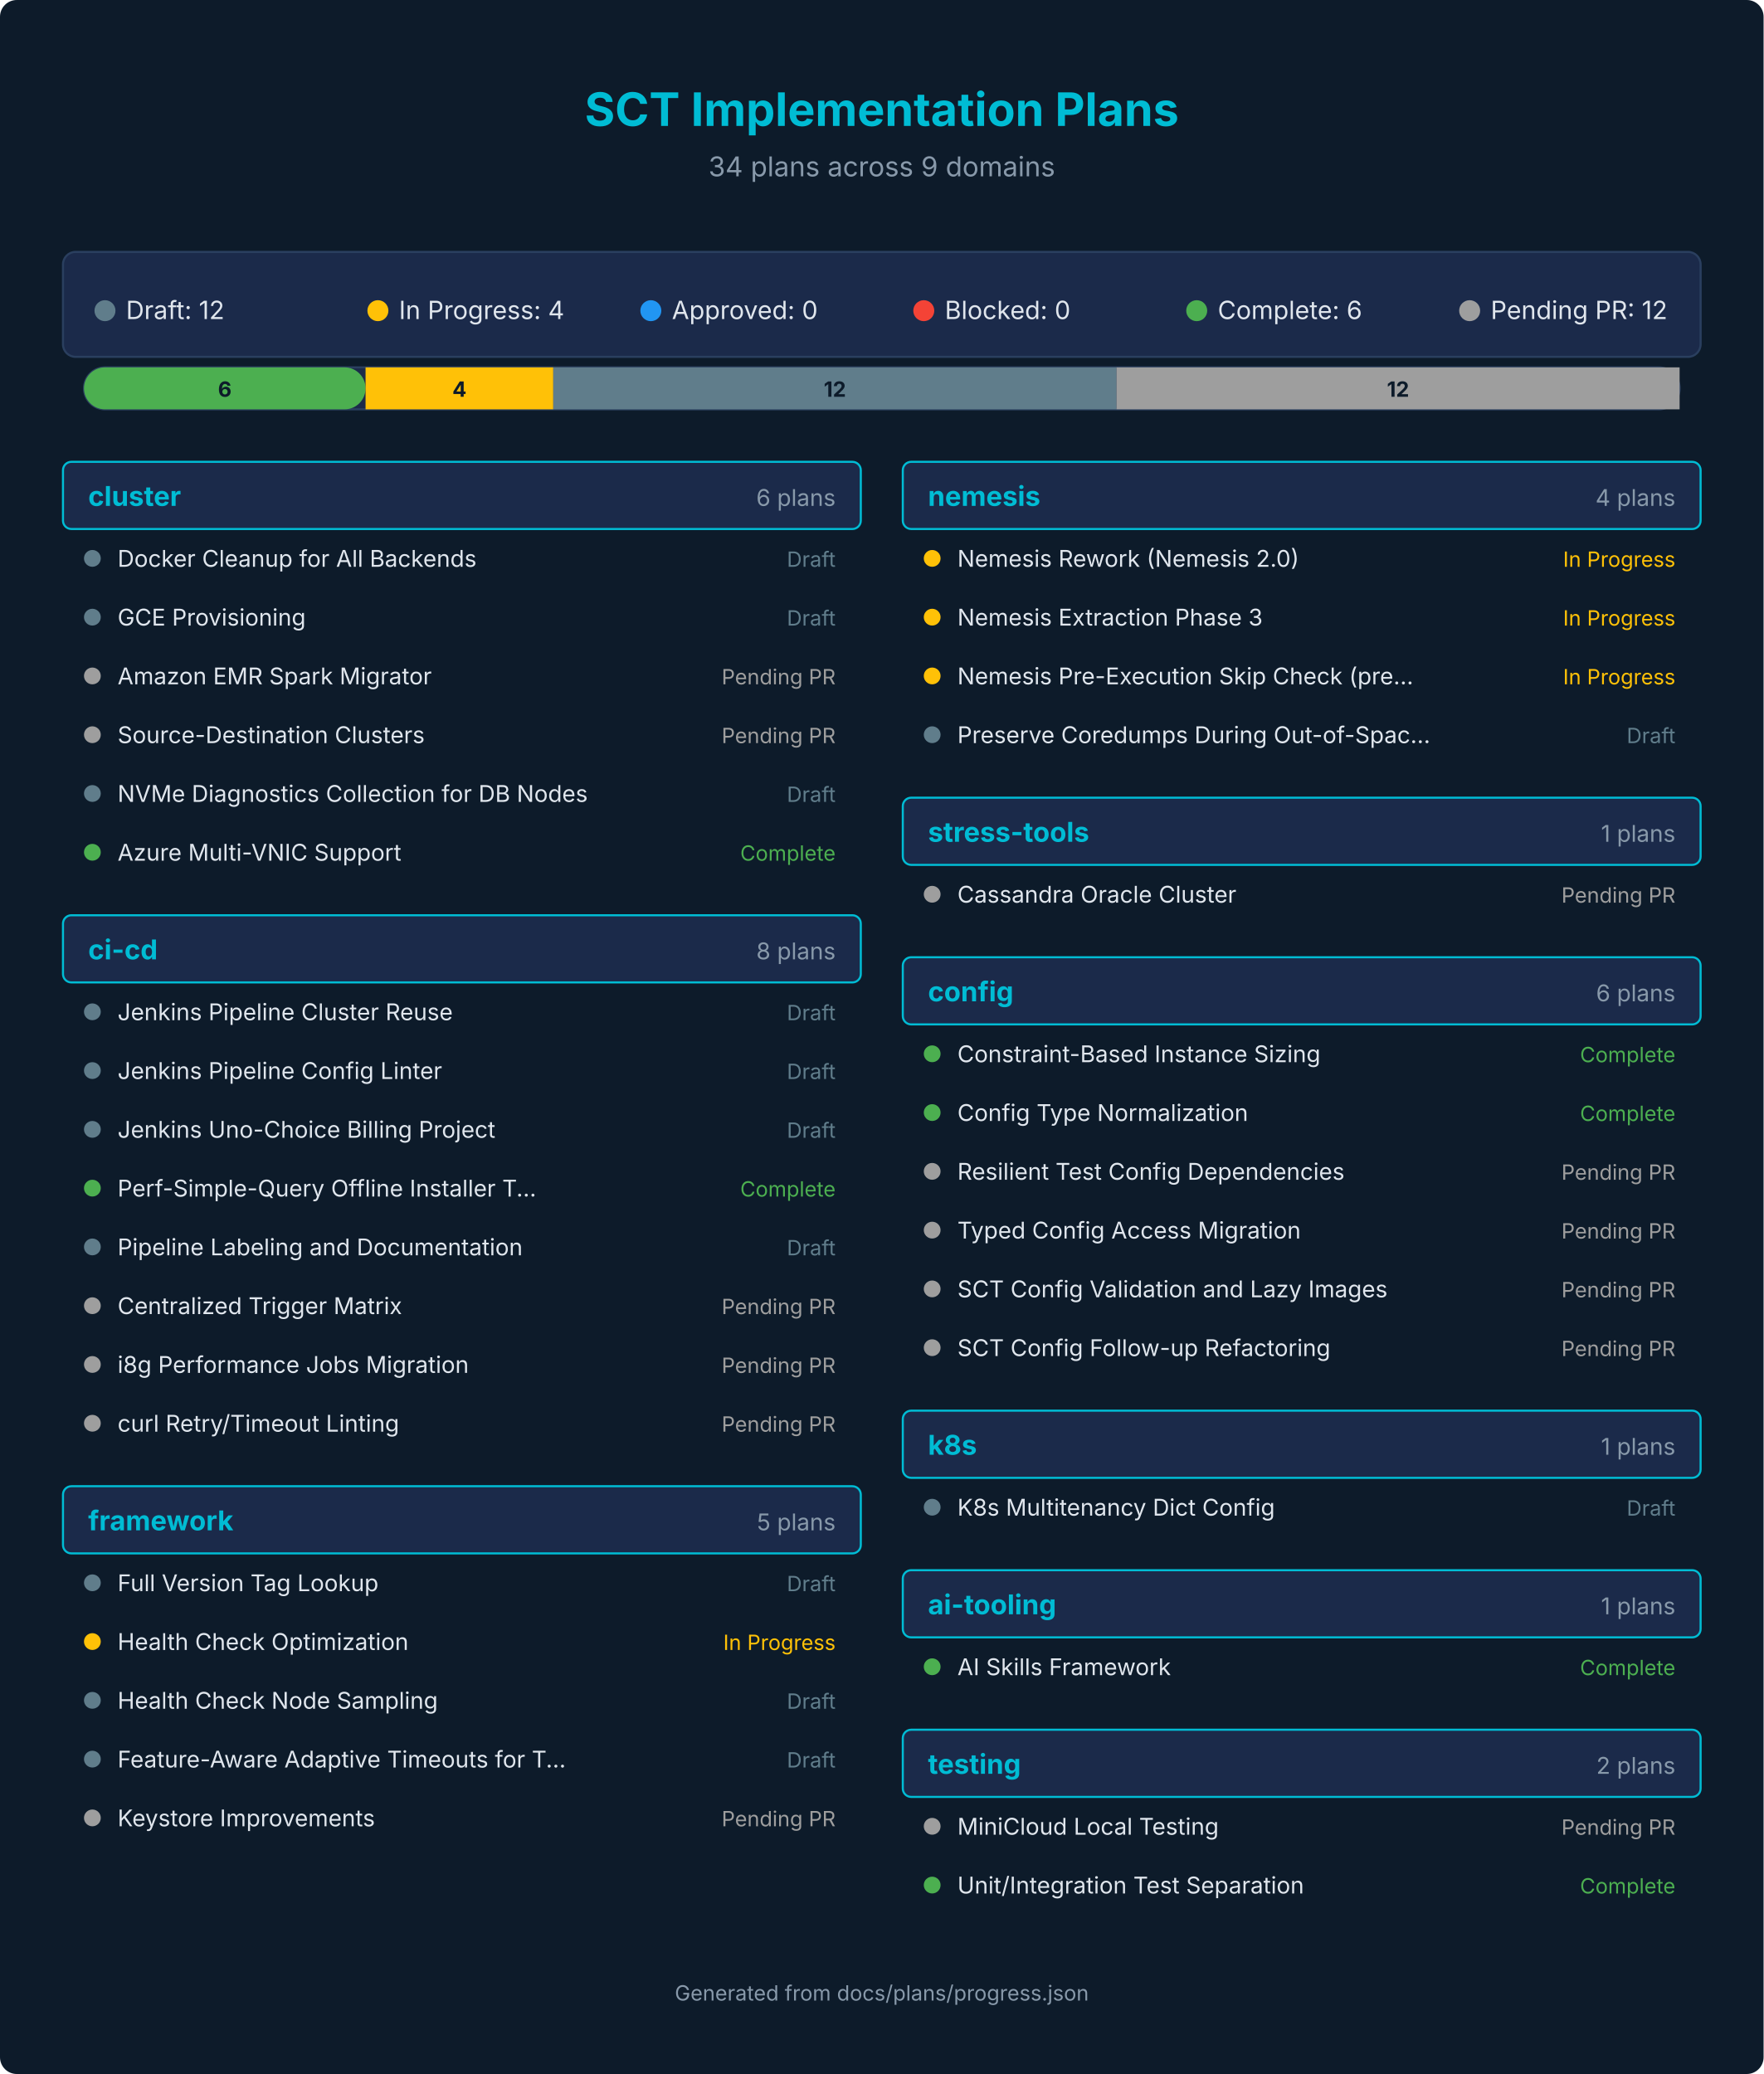
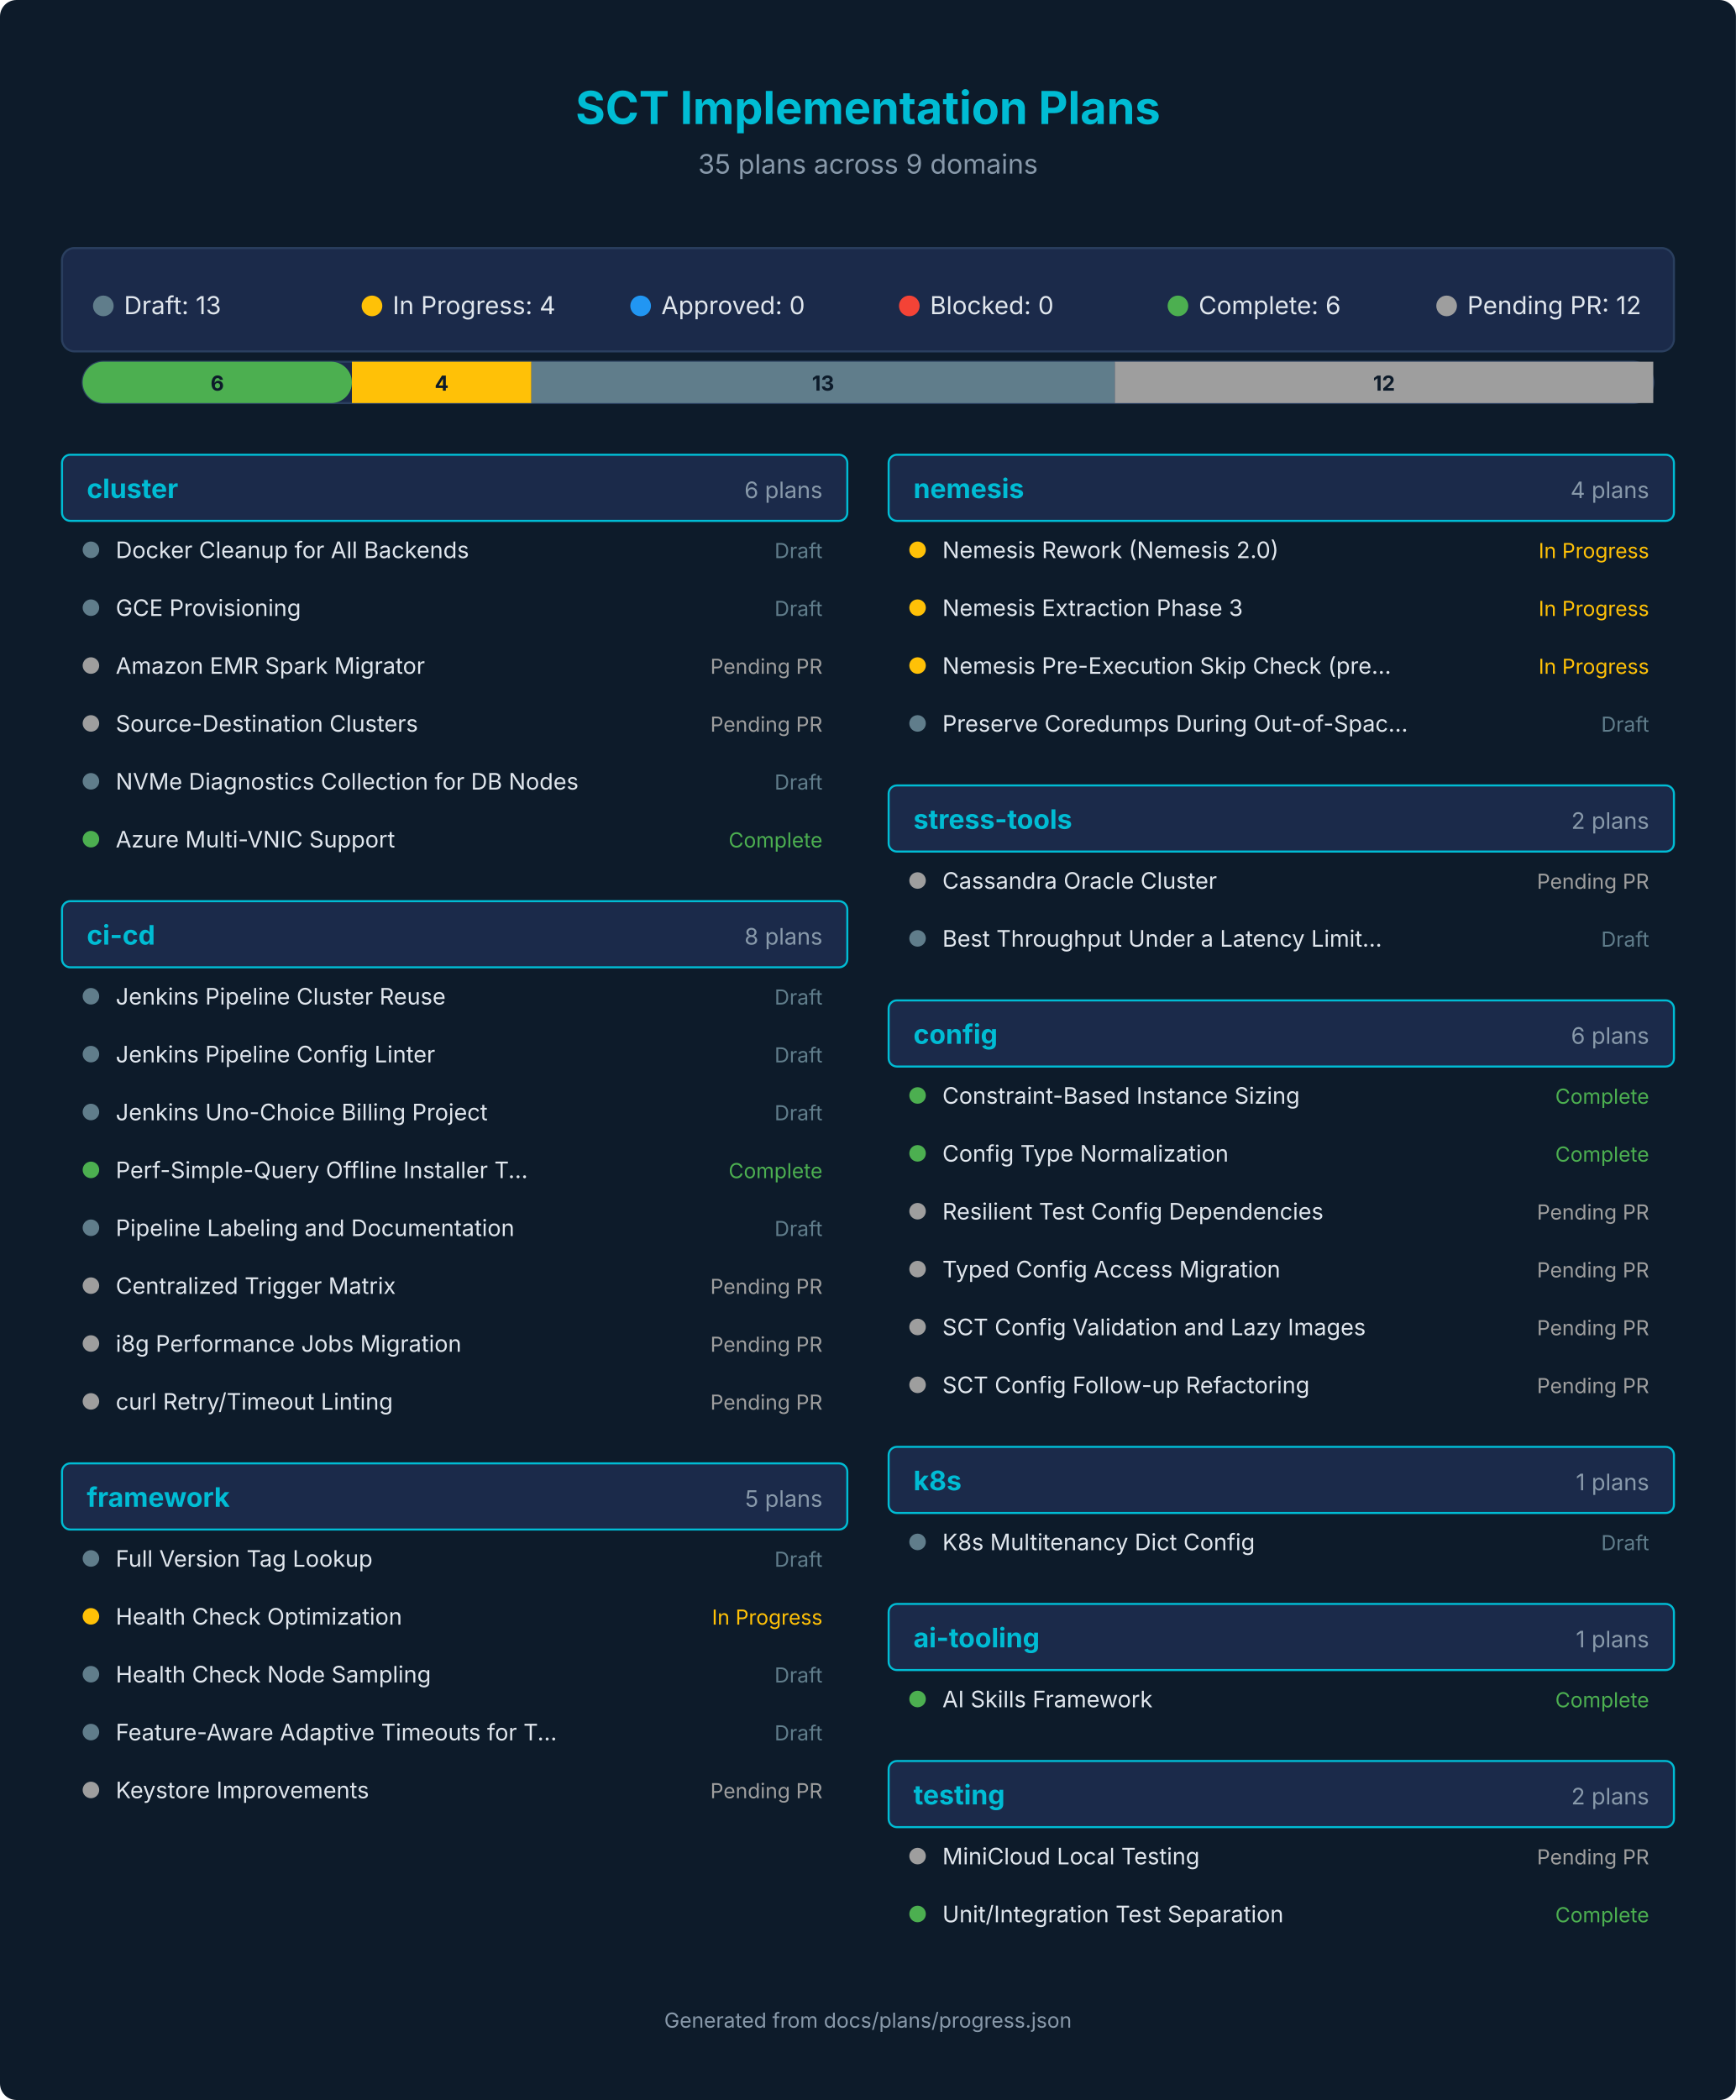
- <svg xmlns="http://www.w3.org/2000/svg" width="840" height="988" viewBox="0 0 840 988">
-   <rect width="840" height="988" fill="#0D1B2A" rx="8" />
+ <svg xmlns="http://www.w3.org/2000/svg" width="840" height="1016" viewBox="0 0 840 1016">
+   <rect width="840" height="1016" fill="#0D1B2A" rx="8" />
  <text x="420" y="60" text-anchor="middle" font-family="system-ui, -apple-system, sans-serif" font-size="22" font-weight="bold" fill="#00BCD4">SCT Implementation Plans</text>
-   <text x="420" y="84" text-anchor="middle" font-family="system-ui, -apple-system, sans-serif" font-size="13" fill="#8899AA">34 plans across 9 domains</text>
+   <text x="420" y="84" text-anchor="middle" font-family="system-ui, -apple-system, sans-serif" font-size="13" fill="#8899AA">35 plans across 9 domains</text>
  <rect x="30" y="120" width="780" height="50" rx="6" fill="#1B2A4A" stroke="#2A3F5F" stroke-width="1" />
  <circle cx="50" cy="148" r="5" fill="#607D8B" />
-   <text x="60" y="152" font-family="system-ui, -apple-system, sans-serif" font-size="12" fill="#E0E6ED">Draft: 12</text>
+   <text x="60" y="152" font-family="system-ui, -apple-system, sans-serif" font-size="12" fill="#E0E6ED">Draft: 13</text>
  <circle cx="180" cy="148" r="5" fill="#FFC107" />
  <text x="190" y="152" font-family="system-ui, -apple-system, sans-serif" font-size="12" fill="#E0E6ED">In Progress: 4</text>
  <circle cx="310" cy="148" r="5" fill="#2196F3" />
  <text x="320" y="152" font-family="system-ui, -apple-system, sans-serif" font-size="12" fill="#E0E6ED">Approved: 0</text>
  <circle cx="440" cy="148" r="5" fill="#F44336" />
  <text x="450" y="152" font-family="system-ui, -apple-system, sans-serif" font-size="12" fill="#E0E6ED">Blocked: 0</text>
  <circle cx="570" cy="148" r="5" fill="#4CAF50" />
  <text x="580" y="152" font-family="system-ui, -apple-system, sans-serif" font-size="12" fill="#E0E6ED">Complete: 6</text>
  <circle cx="700" cy="148" r="5" fill="#9E9E9E" />
  <text x="710" y="152" font-family="system-ui, -apple-system, sans-serif" font-size="12" fill="#E0E6ED">Pending PR: 12</text>
  <rect x="40" y="175" width="760" height="20" rx="10" fill="#1B2A4A" stroke="#2A3F5F" stroke-width="1" />
-   <rect x="40" y="175" width="134.118" height="20" rx="10" fill="#4CAF50" />
-   <text x="107.059" y="189" text-anchor="middle" font-family="system-ui, -apple-system, sans-serif" font-size="10" font-weight="bold" fill="#0D1B2A">6</text>
-   <rect x="174.118" y="175" width="89.412" height="20" rx="0" fill="#FFC107" />
-   <text x="218.824" y="189" text-anchor="middle" font-family="system-ui, -apple-system, sans-serif" font-size="10" font-weight="bold" fill="#0D1B2A">4</text>
-   <rect x="263.529" y="175" width="268.235" height="20" rx="0" fill="#607D8B" />
-   <text x="397.647" y="189" text-anchor="middle" font-family="system-ui, -apple-system, sans-serif" font-size="10" font-weight="bold" fill="#0D1B2A">12</text>
-   <rect x="531.765" y="175" width="268.235" height="20" rx="0" fill="#9E9E9E" />
-   <text x="665.882" y="189" text-anchor="middle" font-family="system-ui, -apple-system, sans-serif" font-size="10" font-weight="bold" fill="#0D1B2A">12</text>
+   <rect x="40" y="175" width="130.286" height="20" rx="10" fill="#4CAF50" />
+   <text x="105.143" y="189" text-anchor="middle" font-family="system-ui, -apple-system, sans-serif" font-size="10" font-weight="bold" fill="#0D1B2A">6</text>
+   <rect x="170.286" y="175" width="86.857" height="20" rx="0" fill="#FFC107" />
+   <text x="213.714" y="189" text-anchor="middle" font-family="system-ui, -apple-system, sans-serif" font-size="10" font-weight="bold" fill="#0D1B2A">4</text>
+   <rect x="257.143" y="175" width="282.286" height="20" rx="0" fill="#607D8B" />
+   <text x="398.286" y="189" text-anchor="middle" font-family="system-ui, -apple-system, sans-serif" font-size="10" font-weight="bold" fill="#0D1B2A">13</text>
+   <rect x="539.429" y="175" width="260.571" height="20" rx="0" fill="#9E9E9E" />
+   <text x="669.714" y="189" text-anchor="middle" font-family="system-ui, -apple-system, sans-serif" font-size="10" font-weight="bold" fill="#0D1B2A">12</text>
  <rect x="30" y="220" width="380" height="32" rx="4" fill="#1B2A4A" stroke="#00BCD4" stroke-width="1" />
  <text x="42" y="241" font-family="system-ui, -apple-system, sans-serif" font-size="13" font-weight="bold" fill="#00BCD4">cluster</text>
  <text x="398" y="241" text-anchor="end" font-family="system-ui, -apple-system, sans-serif" font-size="11" fill="#8899AA">6 plans</text>
  <circle cx="44" cy="266" r="4" fill="#607D8B" />
  <text x="56" y="270" font-family="system-ui, -apple-system, sans-serif" font-size="11" fill="#E0E6ED">Docker Cleanup for All Backends</text>
  <text x="398" y="270" text-anchor="end" font-family="system-ui, -apple-system, sans-serif" font-size="10" fill="#607D8B">Draft</text>
  <circle cx="44" cy="294" r="4" fill="#607D8B" />
  <text x="56" y="298" font-family="system-ui, -apple-system, sans-serif" font-size="11" fill="#E0E6ED">GCE Provisioning</text>
  <text x="398" y="298" text-anchor="end" font-family="system-ui, -apple-system, sans-serif" font-size="10" fill="#607D8B">Draft</text>
  <circle cx="44" cy="322" r="4" fill="#9E9E9E" />
  <text x="56" y="326" font-family="system-ui, -apple-system, sans-serif" font-size="11" fill="#E0E6ED">Amazon EMR Spark Migrator</text>
  <text x="398" y="326" text-anchor="end" font-family="system-ui, -apple-system, sans-serif" font-size="10" fill="#9E9E9E">Pending PR</text>
  <circle cx="44" cy="350" r="4" fill="#9E9E9E" />
  <text x="56" y="354" font-family="system-ui, -apple-system, sans-serif" font-size="11" fill="#E0E6ED">Source-Destination Clusters</text>
  <text x="398" y="354" text-anchor="end" font-family="system-ui, -apple-system, sans-serif" font-size="10" fill="#9E9E9E">Pending PR</text>
  <circle cx="44" cy="378" r="4" fill="#607D8B" />
  <text x="56" y="382" font-family="system-ui, -apple-system, sans-serif" font-size="11" fill="#E0E6ED">NVMe Diagnostics Collection for DB Nodes</text>
  <text x="398" y="382" text-anchor="end" font-family="system-ui, -apple-system, sans-serif" font-size="10" fill="#607D8B">Draft</text>
  <circle cx="44" cy="406" r="4" fill="#4CAF50" />
  <text x="56" y="410" font-family="system-ui, -apple-system, sans-serif" font-size="11" fill="#E0E6ED">Azure Multi-VNIC Support</text>
  <text x="398" y="410" text-anchor="end" font-family="system-ui, -apple-system, sans-serif" font-size="10" fill="#4CAF50">Complete</text>
  <rect x="30" y="436" width="380" height="32" rx="4" fill="#1B2A4A" stroke="#00BCD4" stroke-width="1" />
  <text x="42" y="457" font-family="system-ui, -apple-system, sans-serif" font-size="13" font-weight="bold" fill="#00BCD4">ci-cd</text>
  <text x="398" y="457" text-anchor="end" font-family="system-ui, -apple-system, sans-serif" font-size="11" fill="#8899AA">8 plans</text>
  <circle cx="44" cy="482" r="4" fill="#607D8B" />
  <text x="56" y="486" font-family="system-ui, -apple-system, sans-serif" font-size="11" fill="#E0E6ED">Jenkins Pipeline Cluster Reuse</text>
  <text x="398" y="486" text-anchor="end" font-family="system-ui, -apple-system, sans-serif" font-size="10" fill="#607D8B">Draft</text>
  <circle cx="44" cy="510" r="4" fill="#607D8B" />
  <text x="56" y="514" font-family="system-ui, -apple-system, sans-serif" font-size="11" fill="#E0E6ED">Jenkins Pipeline Config Linter</text>
  <text x="398" y="514" text-anchor="end" font-family="system-ui, -apple-system, sans-serif" font-size="10" fill="#607D8B">Draft</text>
  <circle cx="44" cy="538" r="4" fill="#607D8B" />
  <text x="56" y="542" font-family="system-ui, -apple-system, sans-serif" font-size="11" fill="#E0E6ED">Jenkins Uno-Choice Billing Project</text>
  <text x="398" y="542" text-anchor="end" font-family="system-ui, -apple-system, sans-serif" font-size="10" fill="#607D8B">Draft</text>
  <circle cx="44" cy="566" r="4" fill="#4CAF50" />
  <text x="56" y="570" font-family="system-ui, -apple-system, sans-serif" font-size="11" fill="#E0E6ED">Perf-Simple-Query Offline Installer T...</text>
  <text x="398" y="570" text-anchor="end" font-family="system-ui, -apple-system, sans-serif" font-size="10" fill="#4CAF50">Complete</text>
  <circle cx="44" cy="594" r="4" fill="#607D8B" />
  <text x="56" y="598" font-family="system-ui, -apple-system, sans-serif" font-size="11" fill="#E0E6ED">Pipeline Labeling and Documentation</text>
  <text x="398" y="598" text-anchor="end" font-family="system-ui, -apple-system, sans-serif" font-size="10" fill="#607D8B">Draft</text>
  <circle cx="44" cy="622" r="4" fill="#9E9E9E" />
  <text x="56" y="626" font-family="system-ui, -apple-system, sans-serif" font-size="11" fill="#E0E6ED">Centralized Trigger Matrix</text>
  <text x="398" y="626" text-anchor="end" font-family="system-ui, -apple-system, sans-serif" font-size="10" fill="#9E9E9E">Pending PR</text>
  <circle cx="44" cy="650" r="4" fill="#9E9E9E" />
  <text x="56" y="654" font-family="system-ui, -apple-system, sans-serif" font-size="11" fill="#E0E6ED">i8g Performance Jobs Migration</text>
  <text x="398" y="654" text-anchor="end" font-family="system-ui, -apple-system, sans-serif" font-size="10" fill="#9E9E9E">Pending PR</text>
  <circle cx="44" cy="678" r="4" fill="#9E9E9E" />
  <text x="56" y="682" font-family="system-ui, -apple-system, sans-serif" font-size="11" fill="#E0E6ED">curl Retry/Timeout Linting</text>
  <text x="398" y="682" text-anchor="end" font-family="system-ui, -apple-system, sans-serif" font-size="10" fill="#9E9E9E">Pending PR</text>
  <rect x="30" y="708" width="380" height="32" rx="4" fill="#1B2A4A" stroke="#00BCD4" stroke-width="1" />
  <text x="42" y="729" font-family="system-ui, -apple-system, sans-serif" font-size="13" font-weight="bold" fill="#00BCD4">framework</text>
  <text x="398" y="729" text-anchor="end" font-family="system-ui, -apple-system, sans-serif" font-size="11" fill="#8899AA">5 plans</text>
  <circle cx="44" cy="754" r="4" fill="#607D8B" />
  <text x="56" y="758" font-family="system-ui, -apple-system, sans-serif" font-size="11" fill="#E0E6ED">Full Version Tag Lookup</text>
  <text x="398" y="758" text-anchor="end" font-family="system-ui, -apple-system, sans-serif" font-size="10" fill="#607D8B">Draft</text>
  <circle cx="44" cy="782" r="4" fill="#FFC107" />
  <text x="56" y="786" font-family="system-ui, -apple-system, sans-serif" font-size="11" fill="#E0E6ED">Health Check Optimization</text>
  <text x="398" y="786" text-anchor="end" font-family="system-ui, -apple-system, sans-serif" font-size="10" fill="#FFC107">In Progress</text>
  <circle cx="44" cy="810" r="4" fill="#607D8B" />
  <text x="56" y="814" font-family="system-ui, -apple-system, sans-serif" font-size="11" fill="#E0E6ED">Health Check Node Sampling</text>
  <text x="398" y="814" text-anchor="end" font-family="system-ui, -apple-system, sans-serif" font-size="10" fill="#607D8B">Draft</text>
  <circle cx="44" cy="838" r="4" fill="#607D8B" />
  <text x="56" y="842" font-family="system-ui, -apple-system, sans-serif" font-size="11" fill="#E0E6ED">Feature-Aware Adaptive Timeouts for T...</text>
  <text x="398" y="842" text-anchor="end" font-family="system-ui, -apple-system, sans-serif" font-size="10" fill="#607D8B">Draft</text>
  <circle cx="44" cy="866" r="4" fill="#9E9E9E" />
  <text x="56" y="870" font-family="system-ui, -apple-system, sans-serif" font-size="11" fill="#E0E6ED">Keystore Improvements</text>
  <text x="398" y="870" text-anchor="end" font-family="system-ui, -apple-system, sans-serif" font-size="10" fill="#9E9E9E">Pending PR</text>
  <rect x="430" y="220" width="380" height="32" rx="4" fill="#1B2A4A" stroke="#00BCD4" stroke-width="1" />
  <text x="442" y="241" font-family="system-ui, -apple-system, sans-serif" font-size="13" font-weight="bold" fill="#00BCD4">nemesis</text>
  <text x="798" y="241" text-anchor="end" font-family="system-ui, -apple-system, sans-serif" font-size="11" fill="#8899AA">4 plans</text>
  <circle cx="444" cy="266" r="4" fill="#FFC107" />
  <text x="456" y="270" font-family="system-ui, -apple-system, sans-serif" font-size="11" fill="#E0E6ED">Nemesis Rework (Nemesis 2.0)</text>
  <text x="798" y="270" text-anchor="end" font-family="system-ui, -apple-system, sans-serif" font-size="10" fill="#FFC107">In Progress</text>
  <circle cx="444" cy="294" r="4" fill="#FFC107" />
  <text x="456" y="298" font-family="system-ui, -apple-system, sans-serif" font-size="11" fill="#E0E6ED">Nemesis Extraction Phase 3</text>
  <text x="798" y="298" text-anchor="end" font-family="system-ui, -apple-system, sans-serif" font-size="10" fill="#FFC107">In Progress</text>
  <circle cx="444" cy="322" r="4" fill="#FFC107" />
  <text x="456" y="326" font-family="system-ui, -apple-system, sans-serif" font-size="11" fill="#E0E6ED">Nemesis Pre-Execution Skip Check (pre...</text>
  <text x="798" y="326" text-anchor="end" font-family="system-ui, -apple-system, sans-serif" font-size="10" fill="#FFC107">In Progress</text>
  <circle cx="444" cy="350" r="4" fill="#607D8B" />
  <text x="456" y="354" font-family="system-ui, -apple-system, sans-serif" font-size="11" fill="#E0E6ED">Preserve Coredumps During Out-of-Spac...</text>
  <text x="798" y="354" text-anchor="end" font-family="system-ui, -apple-system, sans-serif" font-size="10" fill="#607D8B">Draft</text>
  <rect x="430" y="380" width="380" height="32" rx="4" fill="#1B2A4A" stroke="#00BCD4" stroke-width="1" />
  <text x="442" y="401" font-family="system-ui, -apple-system, sans-serif" font-size="13" font-weight="bold" fill="#00BCD4">stress-tools</text>
-   <text x="798" y="401" text-anchor="end" font-family="system-ui, -apple-system, sans-serif" font-size="11" fill="#8899AA">1 plans</text>
+   <text x="798" y="401" text-anchor="end" font-family="system-ui, -apple-system, sans-serif" font-size="11" fill="#8899AA">2 plans</text>
  <circle cx="444" cy="426" r="4" fill="#9E9E9E" />
  <text x="456" y="430" font-family="system-ui, -apple-system, sans-serif" font-size="11" fill="#E0E6ED">Cassandra Oracle Cluster</text>
  <text x="798" y="430" text-anchor="end" font-family="system-ui, -apple-system, sans-serif" font-size="10" fill="#9E9E9E">Pending PR</text>
-   <rect x="430" y="456" width="380" height="32" rx="4" fill="#1B2A4A" stroke="#00BCD4" stroke-width="1" />
-   <text x="442" y="477" font-family="system-ui, -apple-system, sans-serif" font-size="13" font-weight="bold" fill="#00BCD4">config</text>
-   <text x="798" y="477" text-anchor="end" font-family="system-ui, -apple-system, sans-serif" font-size="11" fill="#8899AA">6 plans</text>
-   <circle cx="444" cy="502" r="4" fill="#4CAF50" />
-   <text x="456" y="506" font-family="system-ui, -apple-system, sans-serif" font-size="11" fill="#E0E6ED">Constraint-Based Instance Sizing</text>
-   <text x="798" y="506" text-anchor="end" font-family="system-ui, -apple-system, sans-serif" font-size="10" fill="#4CAF50">Complete</text>
+   <circle cx="444" cy="454" r="4" fill="#607D8B" />
+   <text x="456" y="458" font-family="system-ui, -apple-system, sans-serif" font-size="11" fill="#E0E6ED">Best Throughput Under a Latency Limit...</text>
+   <text x="798" y="458" text-anchor="end" font-family="system-ui, -apple-system, sans-serif" font-size="10" fill="#607D8B">Draft</text>
+   <rect x="430" y="484" width="380" height="32" rx="4" fill="#1B2A4A" stroke="#00BCD4" stroke-width="1" />
+   <text x="442" y="505" font-family="system-ui, -apple-system, sans-serif" font-size="13" font-weight="bold" fill="#00BCD4">config</text>
+   <text x="798" y="505" text-anchor="end" font-family="system-ui, -apple-system, sans-serif" font-size="11" fill="#8899AA">6 plans</text>
  <circle cx="444" cy="530" r="4" fill="#4CAF50" />
-   <text x="456" y="534" font-family="system-ui, -apple-system, sans-serif" font-size="11" fill="#E0E6ED">Config Type Normalization</text>
+   <text x="456" y="534" font-family="system-ui, -apple-system, sans-serif" font-size="11" fill="#E0E6ED">Constraint-Based Instance Sizing</text>
  <text x="798" y="534" text-anchor="end" font-family="system-ui, -apple-system, sans-serif" font-size="10" fill="#4CAF50">Complete</text>
-   <circle cx="444" cy="558" r="4" fill="#9E9E9E" />
-   <text x="456" y="562" font-family="system-ui, -apple-system, sans-serif" font-size="11" fill="#E0E6ED">Resilient Test Config Dependencies</text>
-   <text x="798" y="562" text-anchor="end" font-family="system-ui, -apple-system, sans-serif" font-size="10" fill="#9E9E9E">Pending PR</text>
+   <circle cx="444" cy="558" r="4" fill="#4CAF50" />
+   <text x="456" y="562" font-family="system-ui, -apple-system, sans-serif" font-size="11" fill="#E0E6ED">Config Type Normalization</text>
+   <text x="798" y="562" text-anchor="end" font-family="system-ui, -apple-system, sans-serif" font-size="10" fill="#4CAF50">Complete</text>
  <circle cx="444" cy="586" r="4" fill="#9E9E9E" />
-   <text x="456" y="590" font-family="system-ui, -apple-system, sans-serif" font-size="11" fill="#E0E6ED">Typed Config Access Migration</text>
+   <text x="456" y="590" font-family="system-ui, -apple-system, sans-serif" font-size="11" fill="#E0E6ED">Resilient Test Config Dependencies</text>
  <text x="798" y="590" text-anchor="end" font-family="system-ui, -apple-system, sans-serif" font-size="10" fill="#9E9E9E">Pending PR</text>
  <circle cx="444" cy="614" r="4" fill="#9E9E9E" />
-   <text x="456" y="618" font-family="system-ui, -apple-system, sans-serif" font-size="11" fill="#E0E6ED">SCT Config Validation and Lazy Images</text>
+   <text x="456" y="618" font-family="system-ui, -apple-system, sans-serif" font-size="11" fill="#E0E6ED">Typed Config Access Migration</text>
  <text x="798" y="618" text-anchor="end" font-family="system-ui, -apple-system, sans-serif" font-size="10" fill="#9E9E9E">Pending PR</text>
  <circle cx="444" cy="642" r="4" fill="#9E9E9E" />
-   <text x="456" y="646" font-family="system-ui, -apple-system, sans-serif" font-size="11" fill="#E0E6ED">SCT Config Follow-up Refactoring</text>
+   <text x="456" y="646" font-family="system-ui, -apple-system, sans-serif" font-size="11" fill="#E0E6ED">SCT Config Validation and Lazy Images</text>
  <text x="798" y="646" text-anchor="end" font-family="system-ui, -apple-system, sans-serif" font-size="10" fill="#9E9E9E">Pending PR</text>
-   <rect x="430" y="672" width="380" height="32" rx="4" fill="#1B2A4A" stroke="#00BCD4" stroke-width="1" />
-   <text x="442" y="693" font-family="system-ui, -apple-system, sans-serif" font-size="13" font-weight="bold" fill="#00BCD4">k8s</text>
-   <text x="798" y="693" text-anchor="end" font-family="system-ui, -apple-system, sans-serif" font-size="11" fill="#8899AA">1 plans</text>
-   <circle cx="444" cy="718" r="4" fill="#607D8B" />
-   <text x="456" y="722" font-family="system-ui, -apple-system, sans-serif" font-size="11" fill="#E0E6ED">K8s Multitenancy Dict Config</text>
-   <text x="798" y="722" text-anchor="end" font-family="system-ui, -apple-system, sans-serif" font-size="10" fill="#607D8B">Draft</text>
-   <rect x="430" y="748" width="380" height="32" rx="4" fill="#1B2A4A" stroke="#00BCD4" stroke-width="1" />
-   <text x="442" y="769" font-family="system-ui, -apple-system, sans-serif" font-size="13" font-weight="bold" fill="#00BCD4">ai-tooling</text>
-   <text x="798" y="769" text-anchor="end" font-family="system-ui, -apple-system, sans-serif" font-size="11" fill="#8899AA">1 plans</text>
-   <circle cx="444" cy="794" r="4" fill="#4CAF50" />
-   <text x="456" y="798" font-family="system-ui, -apple-system, sans-serif" font-size="11" fill="#E0E6ED">AI Skills Framework</text>
-   <text x="798" y="798" text-anchor="end" font-family="system-ui, -apple-system, sans-serif" font-size="10" fill="#4CAF50">Complete</text>
-   <rect x="430" y="824" width="380" height="32" rx="4" fill="#1B2A4A" stroke="#00BCD4" stroke-width="1" />
-   <text x="442" y="845" font-family="system-ui, -apple-system, sans-serif" font-size="13" font-weight="bold" fill="#00BCD4">testing</text>
-   <text x="798" y="845" text-anchor="end" font-family="system-ui, -apple-system, sans-serif" font-size="11" fill="#8899AA">2 plans</text>
-   <circle cx="444" cy="870" r="4" fill="#9E9E9E" />
-   <text x="456" y="874" font-family="system-ui, -apple-system, sans-serif" font-size="11" fill="#E0E6ED">MiniCloud Local Testing</text>
-   <text x="798" y="874" text-anchor="end" font-family="system-ui, -apple-system, sans-serif" font-size="10" fill="#9E9E9E">Pending PR</text>
-   <circle cx="444" cy="898" r="4" fill="#4CAF50" />
-   <text x="456" y="902" font-family="system-ui, -apple-system, sans-serif" font-size="11" fill="#E0E6ED">Unit/Integration Test Separation</text>
-   <text x="798" y="902" text-anchor="end" font-family="system-ui, -apple-system, sans-serif" font-size="10" fill="#4CAF50">Complete</text>
-   <text x="420" y="953" text-anchor="middle" font-family="system-ui, -apple-system, sans-serif" font-size="10" fill="#8899AA">Generated from docs/plans/progress.json</text>
+   <circle cx="444" cy="670" r="4" fill="#9E9E9E" />
+   <text x="456" y="674" font-family="system-ui, -apple-system, sans-serif" font-size="11" fill="#E0E6ED">SCT Config Follow-up Refactoring</text>
+   <text x="798" y="674" text-anchor="end" font-family="system-ui, -apple-system, sans-serif" font-size="10" fill="#9E9E9E">Pending PR</text>
+   <rect x="430" y="700" width="380" height="32" rx="4" fill="#1B2A4A" stroke="#00BCD4" stroke-width="1" />
+   <text x="442" y="721" font-family="system-ui, -apple-system, sans-serif" font-size="13" font-weight="bold" fill="#00BCD4">k8s</text>
+   <text x="798" y="721" text-anchor="end" font-family="system-ui, -apple-system, sans-serif" font-size="11" fill="#8899AA">1 plans</text>
+   <circle cx="444" cy="746" r="4" fill="#607D8B" />
+   <text x="456" y="750" font-family="system-ui, -apple-system, sans-serif" font-size="11" fill="#E0E6ED">K8s Multitenancy Dict Config</text>
+   <text x="798" y="750" text-anchor="end" font-family="system-ui, -apple-system, sans-serif" font-size="10" fill="#607D8B">Draft</text>
+   <rect x="430" y="776" width="380" height="32" rx="4" fill="#1B2A4A" stroke="#00BCD4" stroke-width="1" />
+   <text x="442" y="797" font-family="system-ui, -apple-system, sans-serif" font-size="13" font-weight="bold" fill="#00BCD4">ai-tooling</text>
+   <text x="798" y="797" text-anchor="end" font-family="system-ui, -apple-system, sans-serif" font-size="11" fill="#8899AA">1 plans</text>
+   <circle cx="444" cy="822" r="4" fill="#4CAF50" />
+   <text x="456" y="826" font-family="system-ui, -apple-system, sans-serif" font-size="11" fill="#E0E6ED">AI Skills Framework</text>
+   <text x="798" y="826" text-anchor="end" font-family="system-ui, -apple-system, sans-serif" font-size="10" fill="#4CAF50">Complete</text>
+   <rect x="430" y="852" width="380" height="32" rx="4" fill="#1B2A4A" stroke="#00BCD4" stroke-width="1" />
+   <text x="442" y="873" font-family="system-ui, -apple-system, sans-serif" font-size="13" font-weight="bold" fill="#00BCD4">testing</text>
+   <text x="798" y="873" text-anchor="end" font-family="system-ui, -apple-system, sans-serif" font-size="11" fill="#8899AA">2 plans</text>
+   <circle cx="444" cy="898" r="4" fill="#9E9E9E" />
+   <text x="456" y="902" font-family="system-ui, -apple-system, sans-serif" font-size="11" fill="#E0E6ED">MiniCloud Local Testing</text>
+   <text x="798" y="902" text-anchor="end" font-family="system-ui, -apple-system, sans-serif" font-size="10" fill="#9E9E9E">Pending PR</text>
+   <circle cx="444" cy="926" r="4" fill="#4CAF50" />
+   <text x="456" y="930" font-family="system-ui, -apple-system, sans-serif" font-size="11" fill="#E0E6ED">Unit/Integration Test Separation</text>
+   <text x="798" y="930" text-anchor="end" font-family="system-ui, -apple-system, sans-serif" font-size="10" fill="#4CAF50">Complete</text>
+   <text x="420" y="981" text-anchor="middle" font-family="system-ui, -apple-system, sans-serif" font-size="10" fill="#8899AA">Generated from docs/plans/progress.json</text>
</svg>
